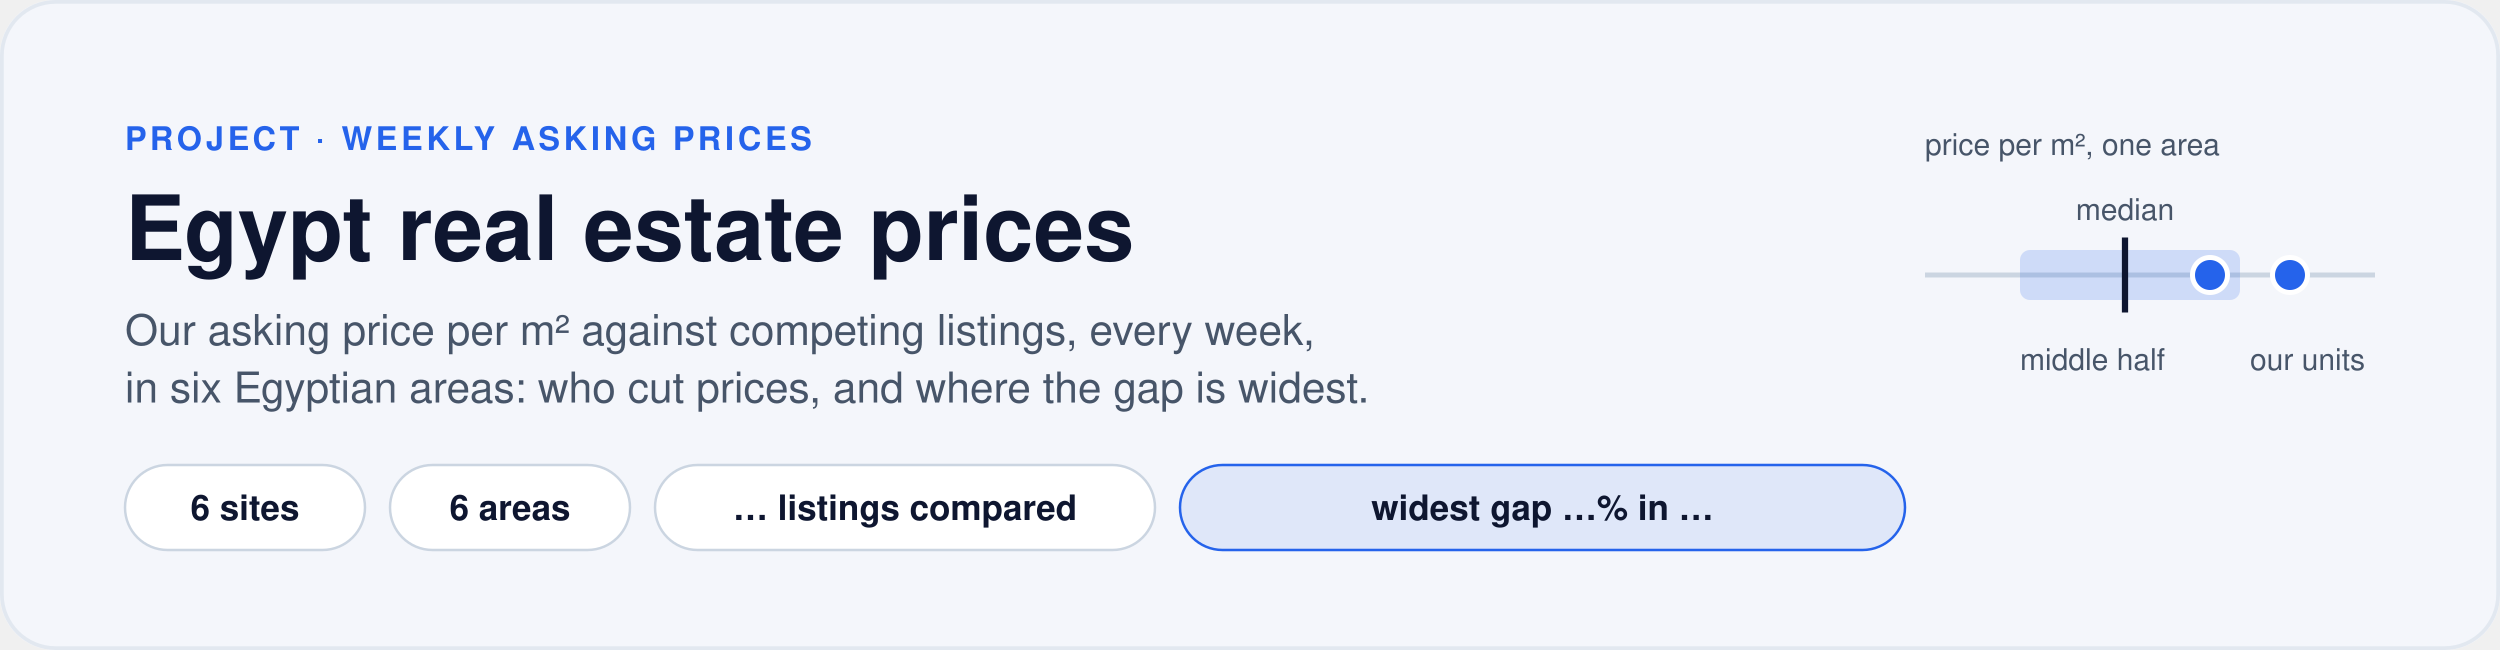
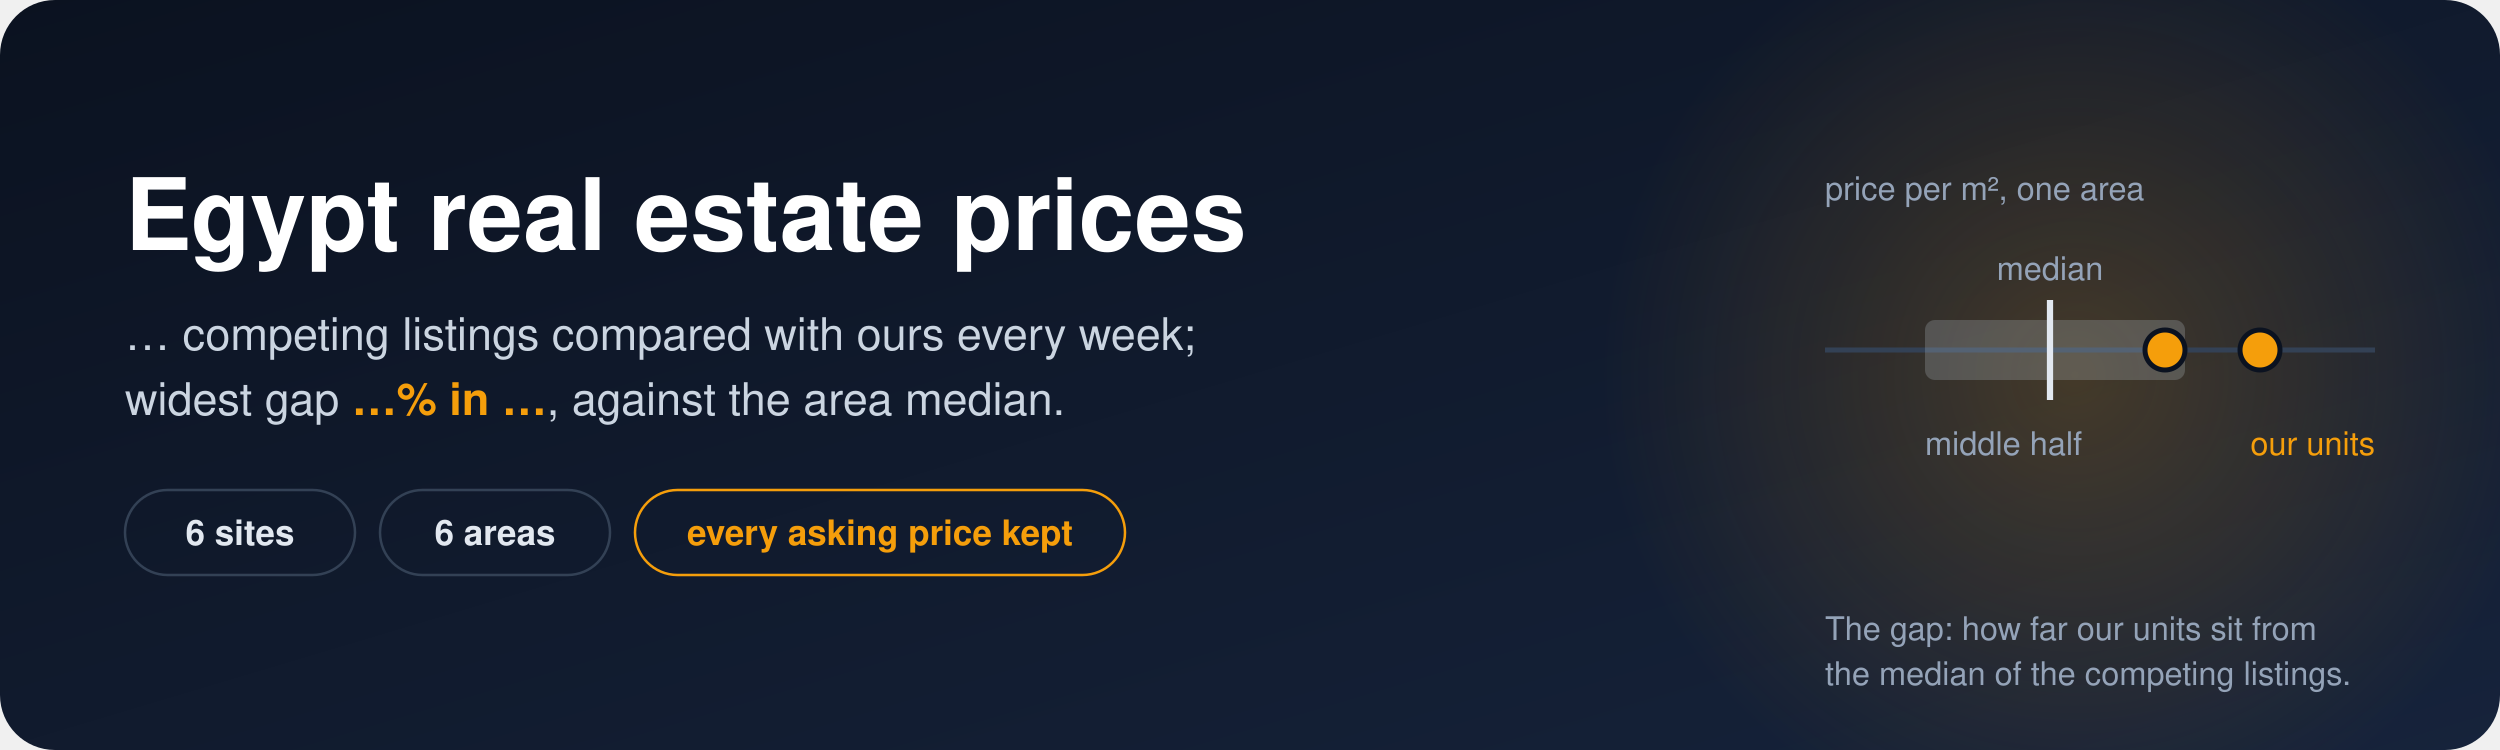
- <svg xmlns="http://www.w3.org/2000/svg" viewBox="0 0 1000 260" width="1000" height="260" role="img" aria-label="Egypt real estate prices. Every week, our asking prices per square metre against competing listings in six Egyptian areas, and who cut prices.">
+ <svg xmlns="http://www.w3.org/2000/svg" viewBox="0 0 1000 300" width="1000" height="300" role="img" aria-label="Egypt real estate prices. Competing listings compared with our units every week in six Egyptian areas, and the area where our asking price per square metre is furthest from the market median. One area's strip: the middle half of competing listings, the area median, and our units to its right.">
+   <defs>
+     <linearGradient id="bg" x1="0" y1="0" x2="1" y2="1">
+       <stop offset="0" stop-color="#0B1220" />
+       <stop offset="1" stop-color="#16233B" />
+     </linearGradient>
+     <radialGradient id="glow" cx="0.5" cy="0.5" r="0.5">
+       <stop offset="0" stop-color="#F59E0B" stop-opacity="0.22" />
+       <stop offset="1" stop-color="#F59E0B" stop-opacity="0" />
+     </radialGradient>
+   </defs>
  <style>
    text { font-family: "Segoe UI", -apple-system, Helvetica, Arial, sans-serif; }
-     .eyebrow { font-size: 13px; font-weight: 600; fill: #2563EB; letter-spacing: 1.5px; }
-     .title { font-size: 36px; font-weight: 700; fill: #0E1630; }
-     .sub { font-size: 17px; fill: #475569; }
-     .pill { font-size: 14px; font-weight: 600; fill: #0E1630; }
-     .cap { font-size: 12px; fill: #475569; }
-     .track { stroke: #CBD5E1; stroke-width: 2; }
-     .band { fill: #2563EB; fill-opacity: 0.18; }
-     .median { stroke: #0E1630; stroke-width: 2.5; }
-     .ours { fill: #2563EB; stroke: #FFFFFF; stroke-width: 2; }
+     .title { font-size: 40px; font-weight: 700; fill: #FFFFFF; }
+     .sub { font-size: 18px; fill: #CBD5E1; }
+     .hot { fill: #F59E0B; font-weight: 700; }
+     .pill { font-size: 14px; font-weight: 600; fill: #E2E8F0; }
+     .note { font-size: 13px; fill: #94A3B8; }
+     .track { stroke: #334155; stroke-width: 2; }
+     .band { fill: #CBD5E1; fill-opacity: 0.22; }
+     .median { stroke: #E2E8F0; stroke-width: 2.5; }
+     .ours { fill: #F59E0B; stroke: #0B1220; stroke-width: 2; }
  </style>
-   <rect width="1000" height="260" rx="22" fill="#F4F6FB" />
-   <rect x="0.75" y="0.75" width="998.5" height="258.5" rx="21.5" fill="none" stroke="#E2E8F0" stroke-width="1.5" />
-   <text x="50" y="60" class="eyebrow">PROJECT · WEEKLY ASKING PRICES</text>
-   <text x="50" y="104" class="title">Egypt real estate prices</text>
-   <text x="50" y="138" class="sub">Our asking price per m² against competing listings, every week,</text>
-   <text x="50" y="161" class="sub">in six Egyptian areas: who cut prices, and where the gap is widest.</text>
+   <rect width="1000" height="300" rx="22" fill="url(#bg)" />
+   <circle cx="830" cy="150" r="190" fill="url(#glow)" />
+   <text x="50" y="100" class="title">Egypt real estate prices</text>
+   <text x="50" y="140" class="sub">
+     <tspan id="nb-listings_compared">…</tspan> competing listings compared with ours every week;</text>
+   <text x="50" y="166" class="sub">widest gap <tspan class="hot">
+       <tspan id="nb-widest_gap_pct">…</tspan>% in <tspan id="nb-widest_gap_area">…</tspan>
+     </tspan>, against the area median.</text>
  <g>
-     <rect x="50" y="186" width="96" height="34" rx="17" fill="#FFFFFF" stroke="#CBD5E1" />
-     <text x="98" y="208" class="pill" text-anchor="middle">6 sites</text>
-     <rect x="156" y="186" width="96" height="34" rx="17" fill="#FFFFFF" stroke="#CBD5E1" />
-     <text x="204" y="208" class="pill" text-anchor="middle">6 areas</text>
-     <rect x="262" y="186" width="200" height="34" rx="17" fill="#FFFFFF" stroke="#CBD5E1" />
-     <text x="362" y="208" class="pill" text-anchor="middle">
-       <tspan id="nb-listings_compared">…</tspan> listings compared</text>
-     <rect x="472" y="186" width="290" height="34" rx="17" fill="#2563EB" fill-opacity="0.10" stroke="#2563EB" />
-     <text x="617" y="208" class="pill" text-anchor="middle">widest gap <tspan id="nb-widest_gap_pct">…</tspan>% in <tspan id="nb-widest_gap_area">…</tspan>
-     </text>
+     <rect x="50" y="196" width="92" height="34" rx="17" fill="none" stroke="#334155" />
+     <text x="96" y="218" class="pill" text-anchor="middle">6 sites</text>
+     <rect x="152" y="196" width="92" height="34" rx="17" fill="none" stroke="#334155" />
+     <text x="198" y="218" class="pill" text-anchor="middle">6 areas</text>
+     <rect x="254" y="196" width="196" height="34" rx="17" fill="none" stroke="#F59E0B" />
+     <text x="352" y="218" class="pill" text-anchor="middle" style="fill:#F59E0B">every asking price kept</text>
  </g>
  <g>
-     <text x="770" y="62" class="cap">price per m², one area</text>
-     <line x1="770" y1="110" x2="950" y2="110" class="track" />
-     <rect x="808" y="100" width="88" height="20" rx="4" class="band" />
-     <line x1="850" y1="95" x2="850" y2="125" class="median" />
-     <circle cx="884" cy="110" r="7" class="ours" />
-     <circle cx="916" cy="110" r="7" class="ours" />
-     <text x="808" y="148" class="cap">middle half</text>
-     <text x="850" y="88" class="cap" text-anchor="middle">median</text>
-     <text x="900" y="148" class="cap">our units</text>
+     <text x="730" y="80" class="note">price per m², one area</text>
+     <line x1="730" y1="140" x2="950" y2="140" class="track" />
+     <rect x="770" y="128" width="104" height="24" rx="4" class="band" />
+     <line x1="820" y1="120" x2="820" y2="160" class="median" />
+     <circle cx="866" cy="140" r="8" class="ours" />
+     <circle cx="904" cy="140" r="8" class="ours" />
+     <text x="820" y="112" class="note" text-anchor="middle">median</text>
+     <text x="770" y="182" class="note">middle half</text>
+     <text x="950" y="182" class="note" text-anchor="end" style="fill:#F59E0B">our units</text>
+     <text x="730" y="256" class="note">The gap: how far our units sit from</text>
+     <text x="730" y="274" class="note">the median of the competing listings.</text>
  </g>
</svg>
